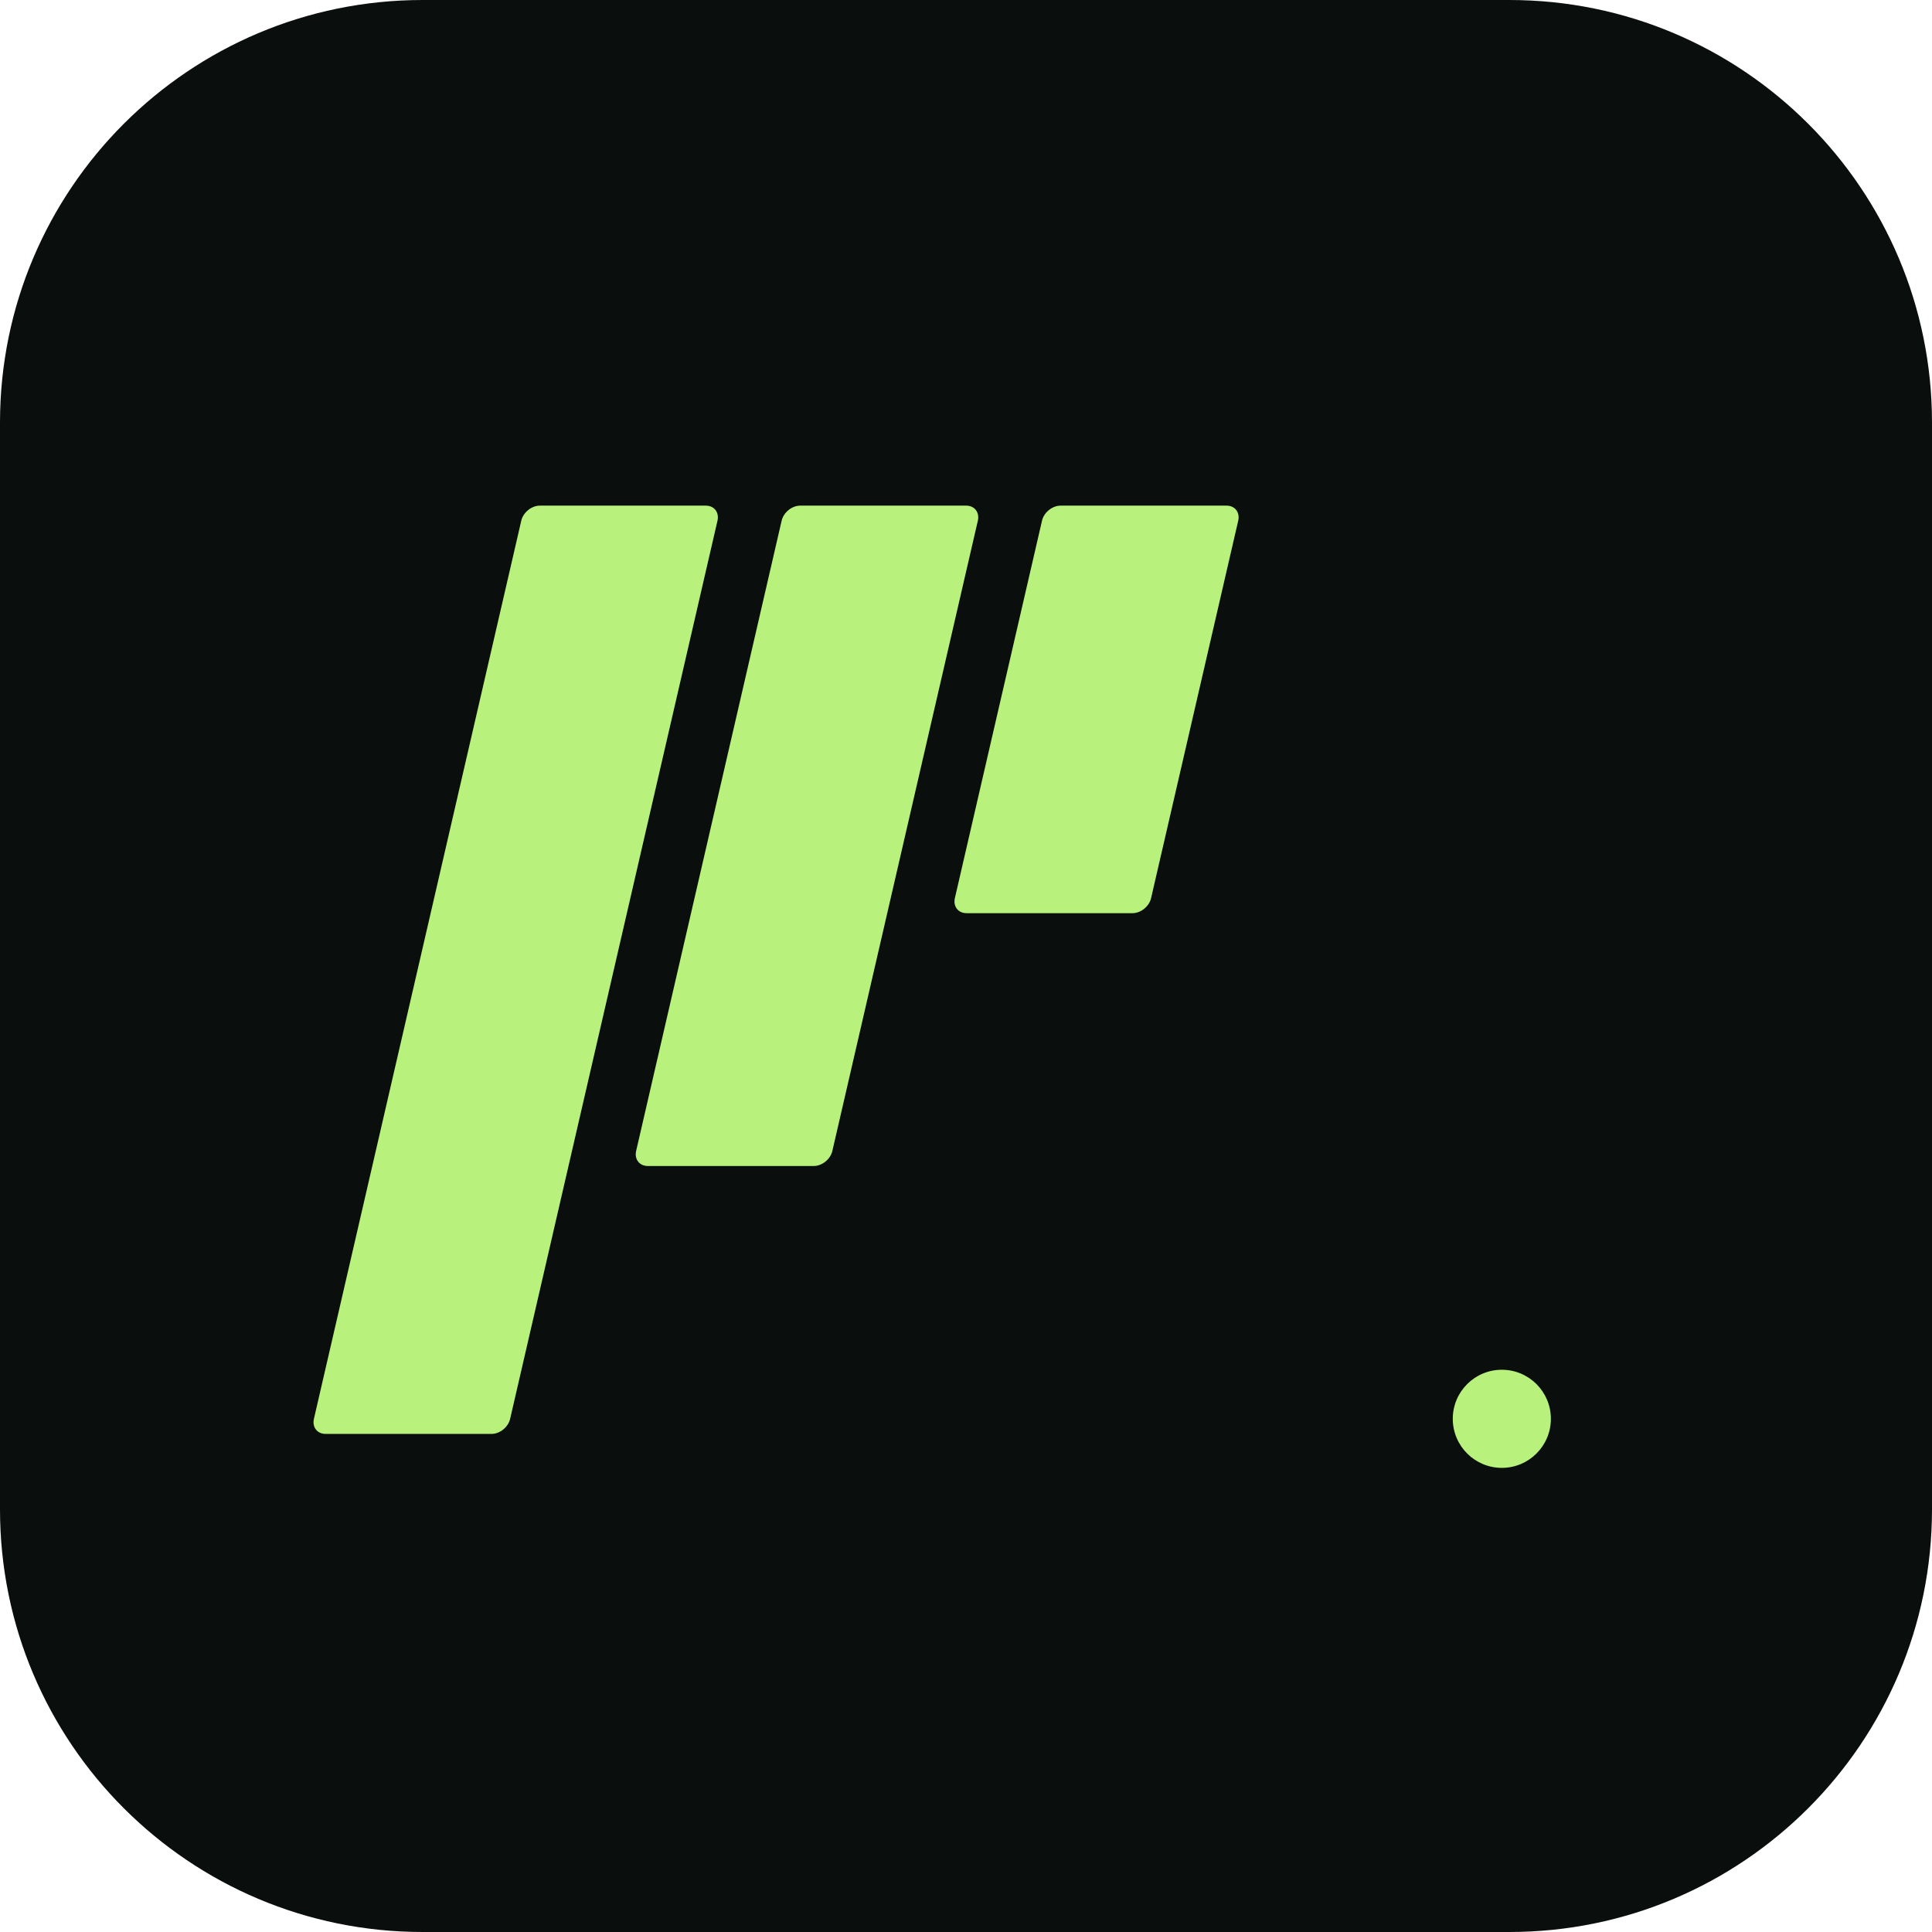
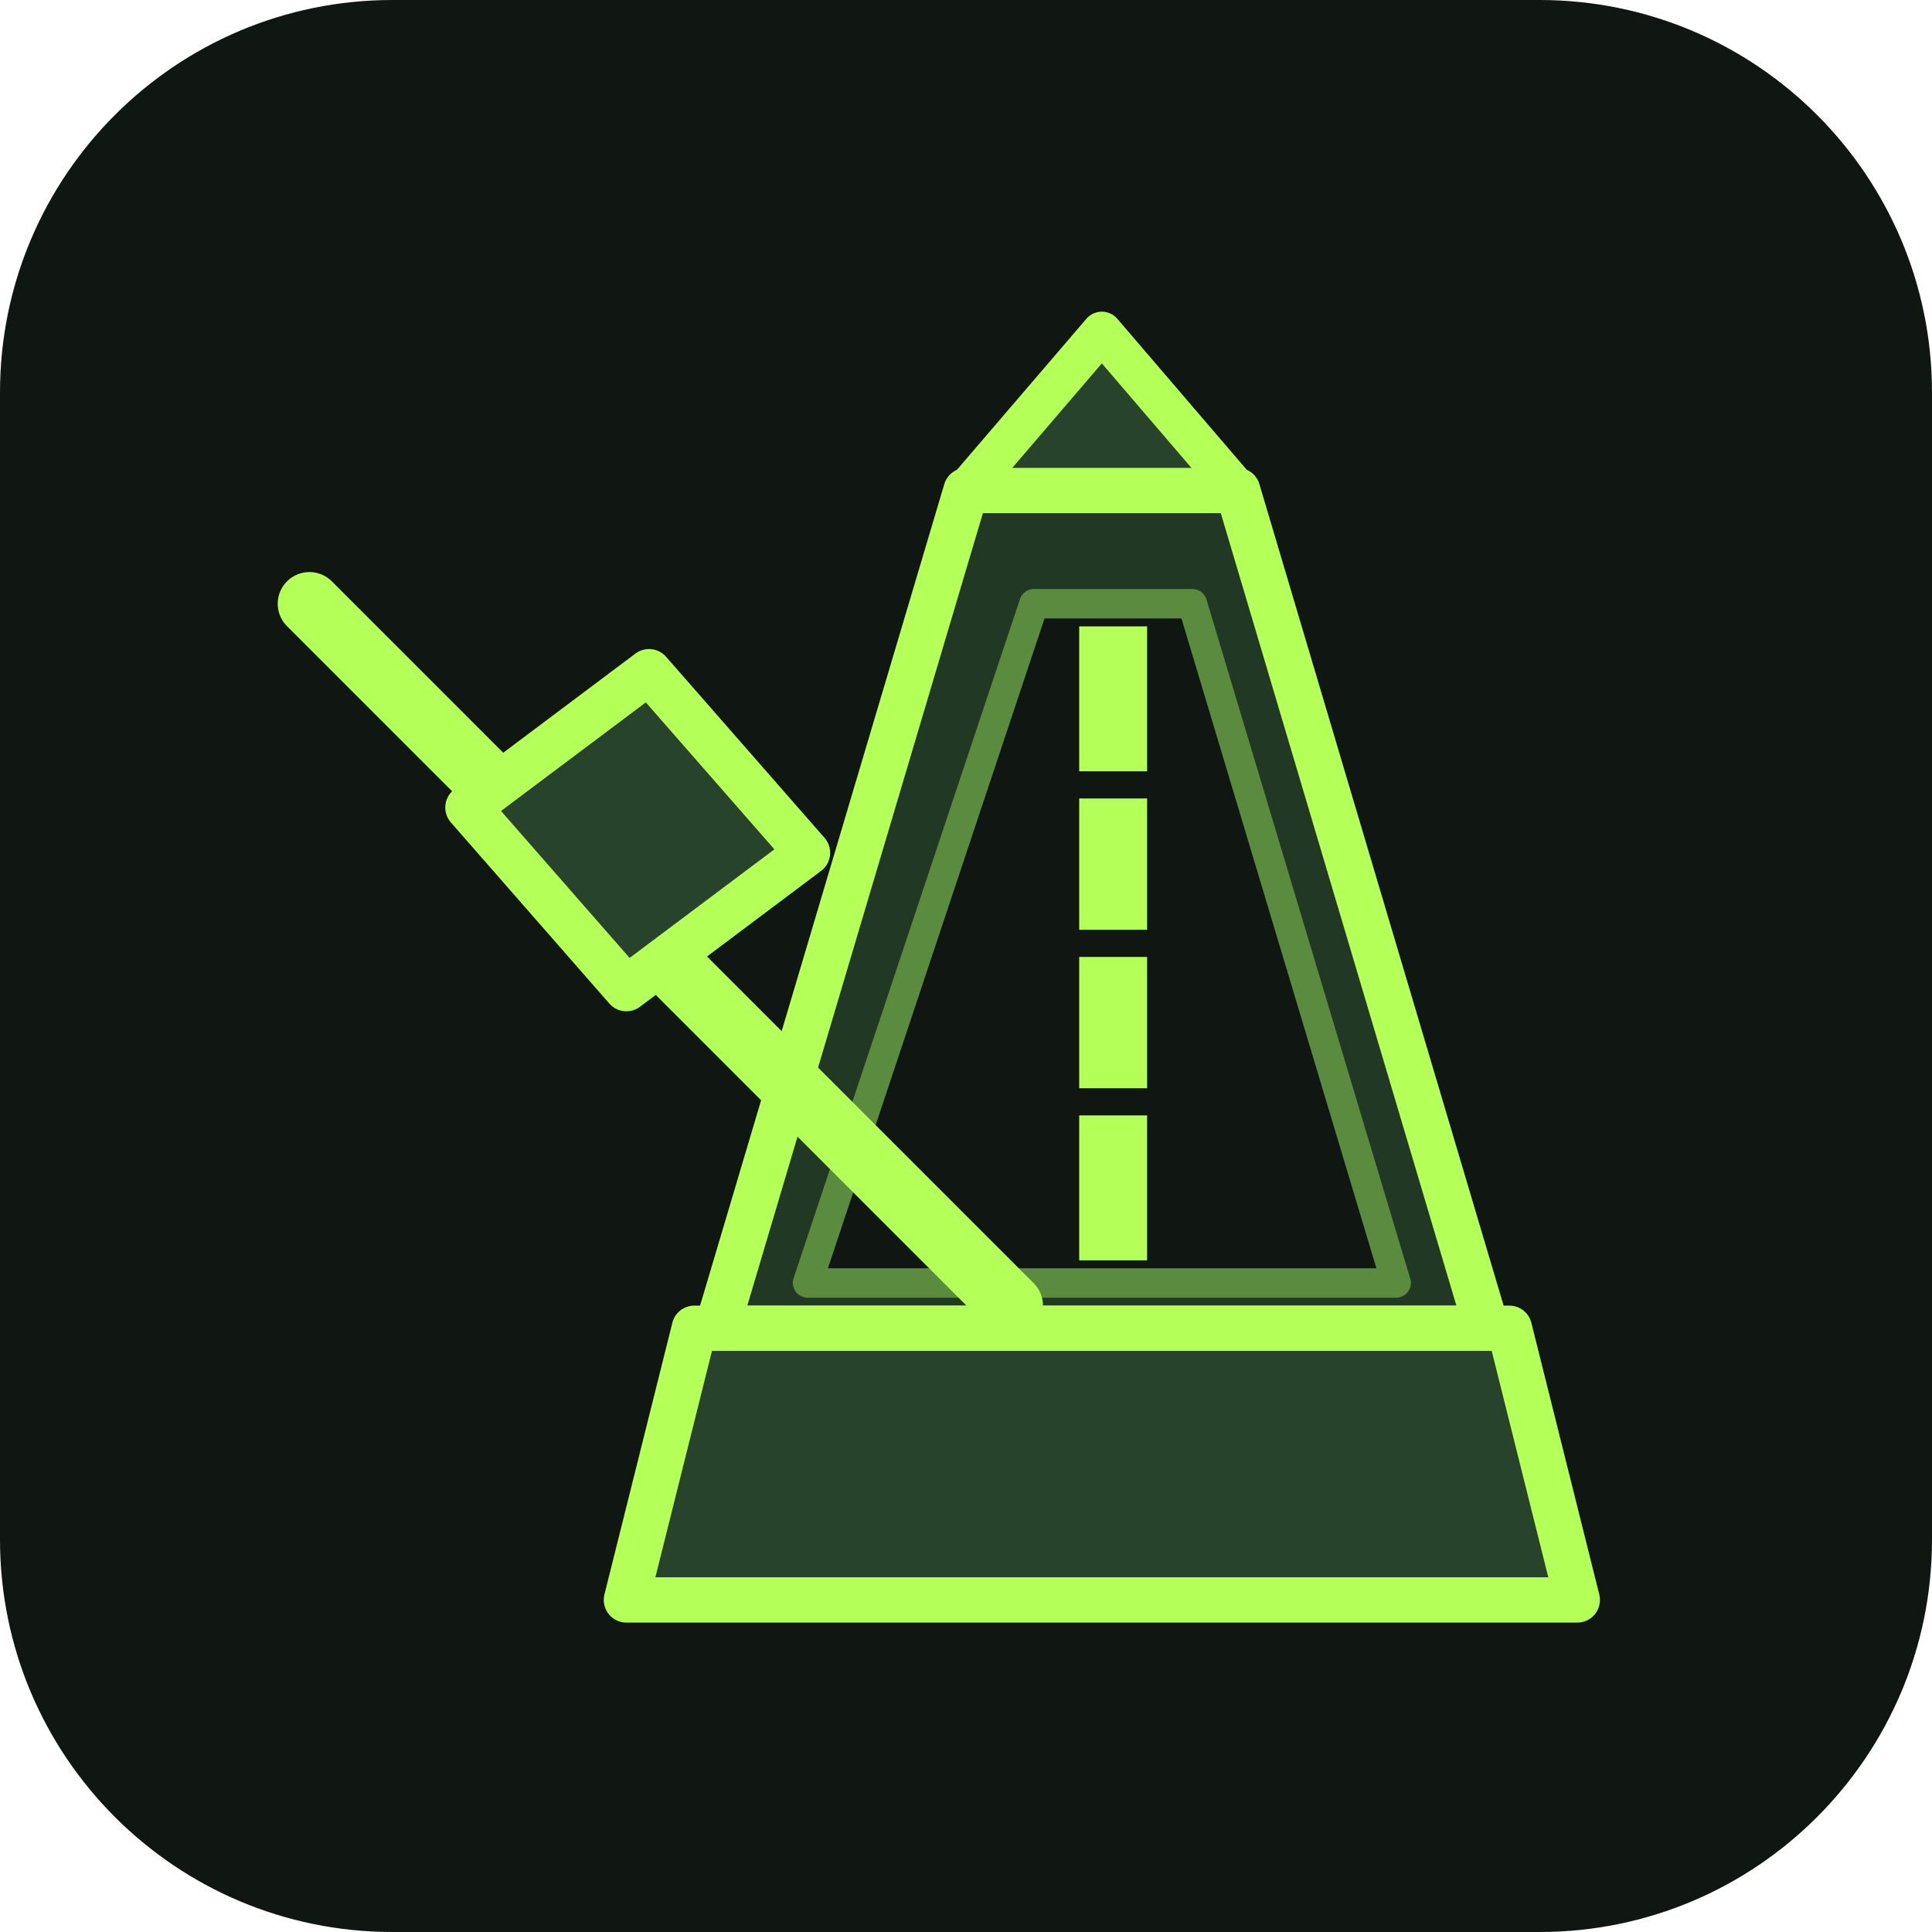
<svg xmlns="http://www.w3.org/2000/svg" viewBox="0 0 512 512">
-   <rect width="512" height="512" rx="112" fill="#0a0e0c" />
-   <g fill="#b8f27d" transform="skewX(-13)">
-     <rect x="170" y="134" width="52" height="246" rx="4" />
-     <rect x="239" y="134" width="52" height="175" rx="4" />
-     <rect x="308" y="134" width="52" height="108" rx="4" />
+   <rect width="512" height="512" rx="104" fill="#101713" />
+   <g transform="translate(64 64) scale(6)" fill="none" stroke="#b5ff59" stroke-linecap="round" stroke-linejoin="round">
+     <path d="m38 4-6 7h12l-6-7Z" fill="#28432c" stroke-width="1.8" />
+     <path d="M32 11h12l11 37H21l11-37Z" fill="#213824" stroke-width="2" />
+     <path d="M35 16h7l9 30H25l10-30Z" fill="#101713" stroke="#5a8b3e" stroke-width="1.3" />
+     <path d="M37 17h3v28h-3z" fill="#b5ff59" stroke="none" />
+     <path d="M37 24h3m-3 7h3m-3 7h3" stroke="#101713" stroke-width="1.2" />
+     <path d="M20 48h36l3 12H17l3-12Z" fill="#28432c" stroke-width="2" />
+     <path d="M34 47 3 16" stroke-width="2.8" />
+     <path d="m10 25 8-6 7 8-8 6-7-8Z" fill="#28432c" stroke-width="2" />
  </g>
-   <circle cx="398" cy="376" r="13" fill="#b8f27d" />
</svg>
